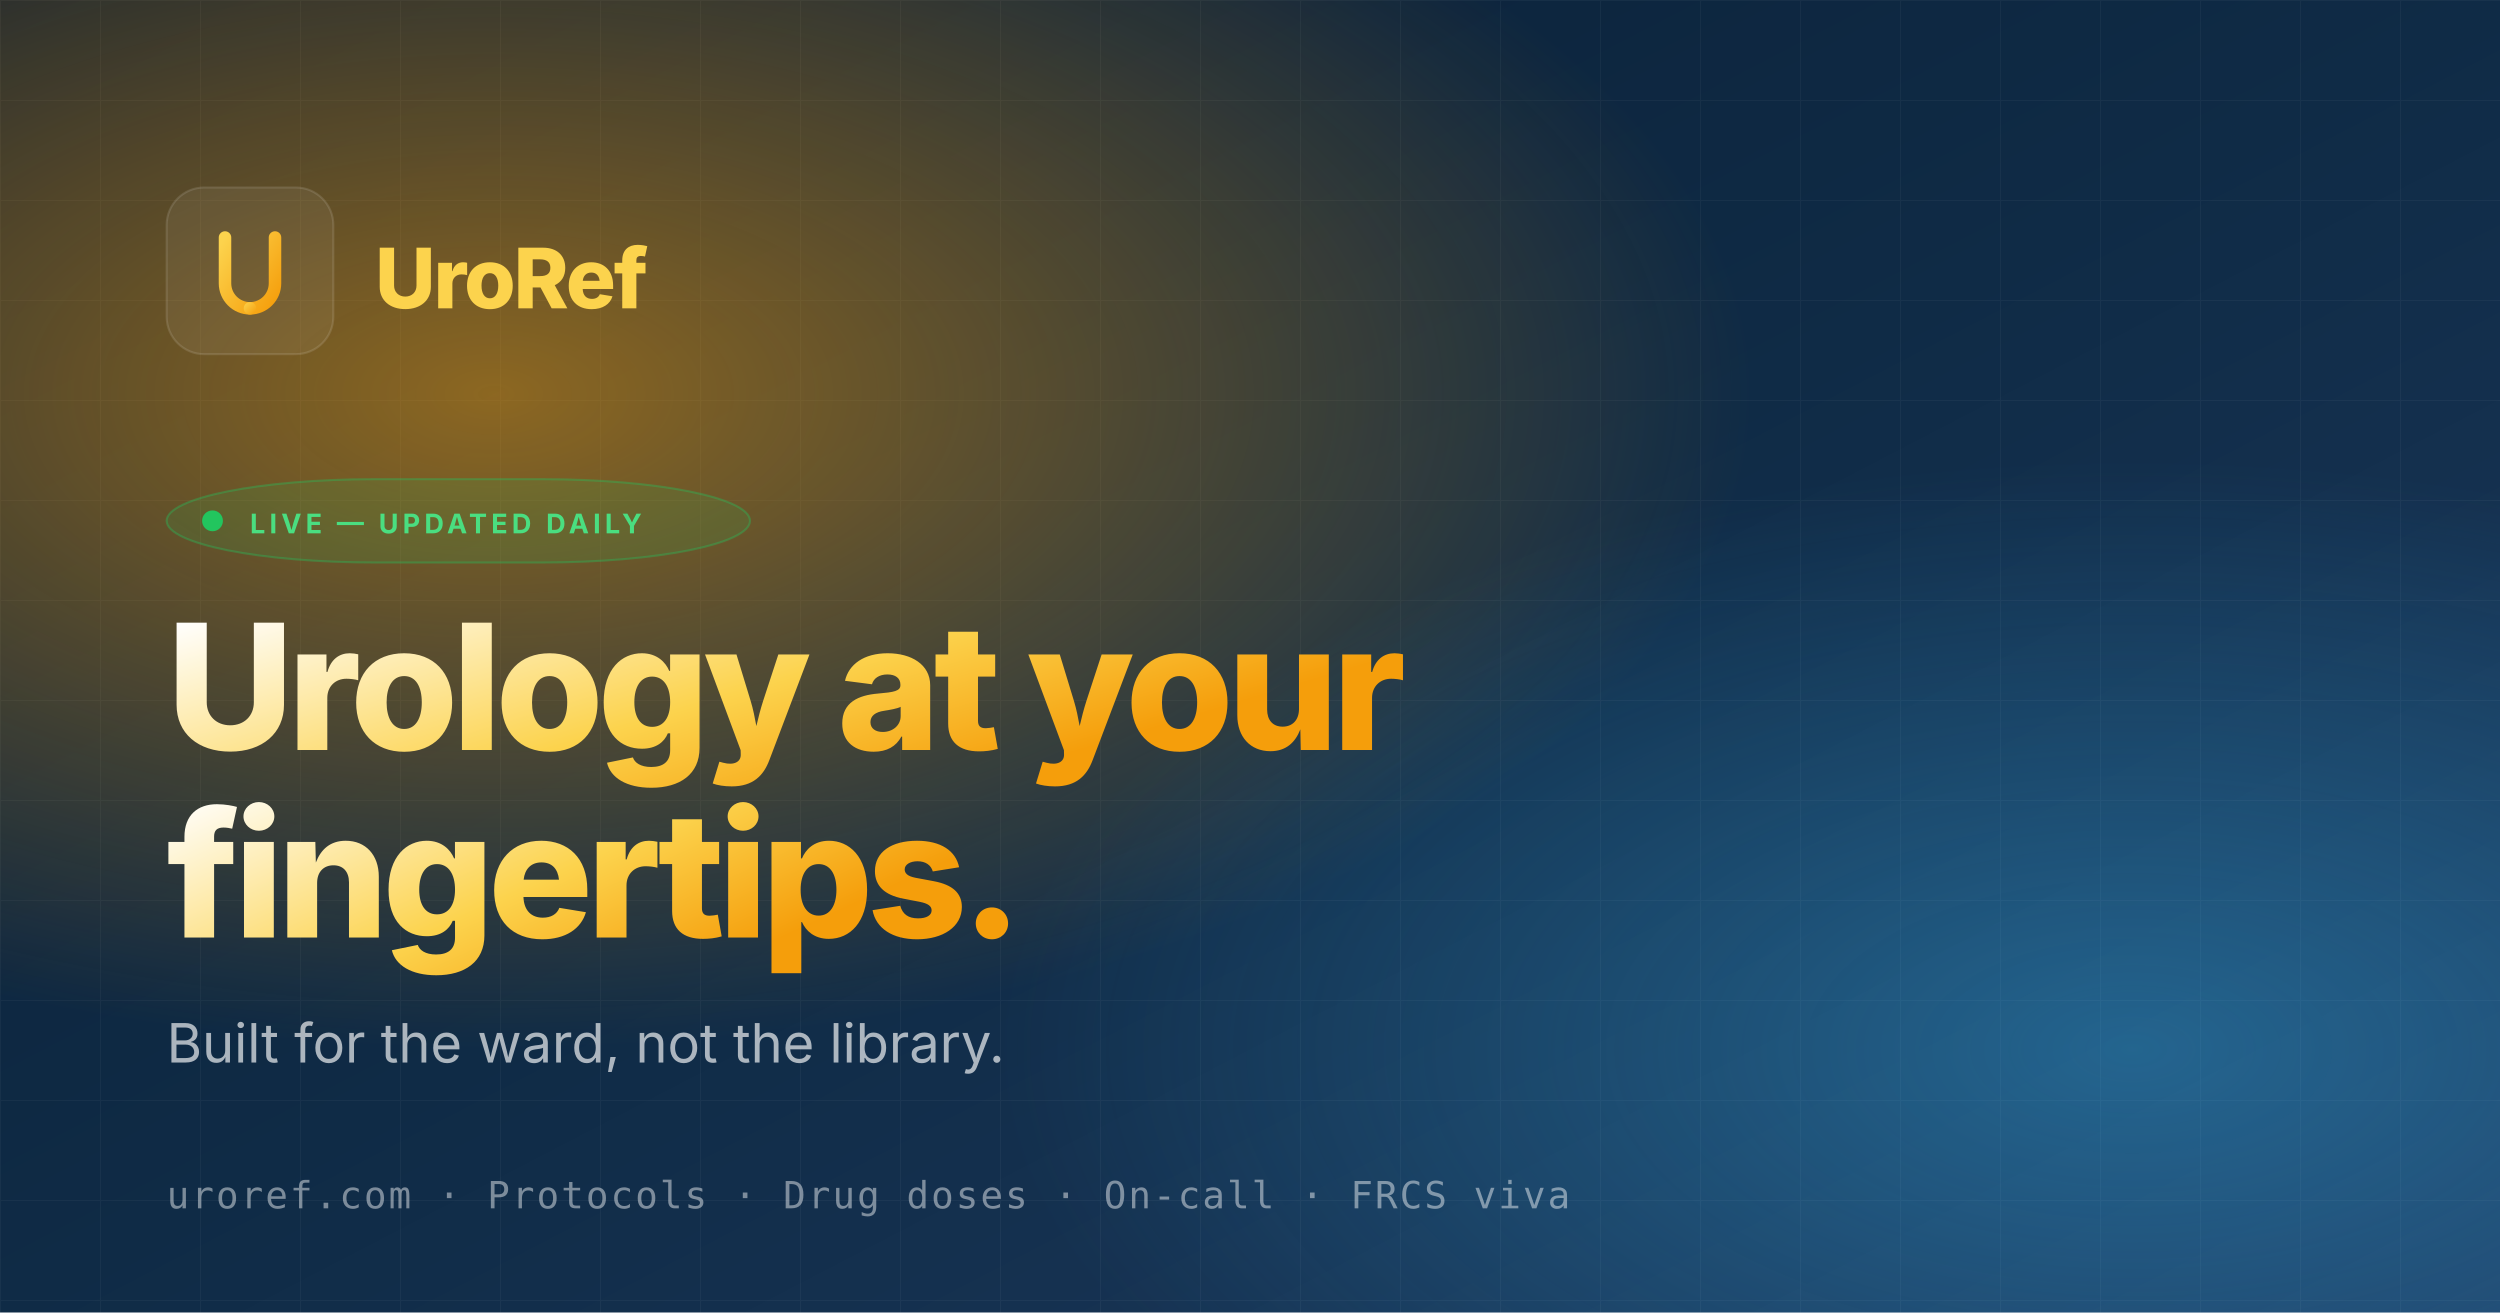
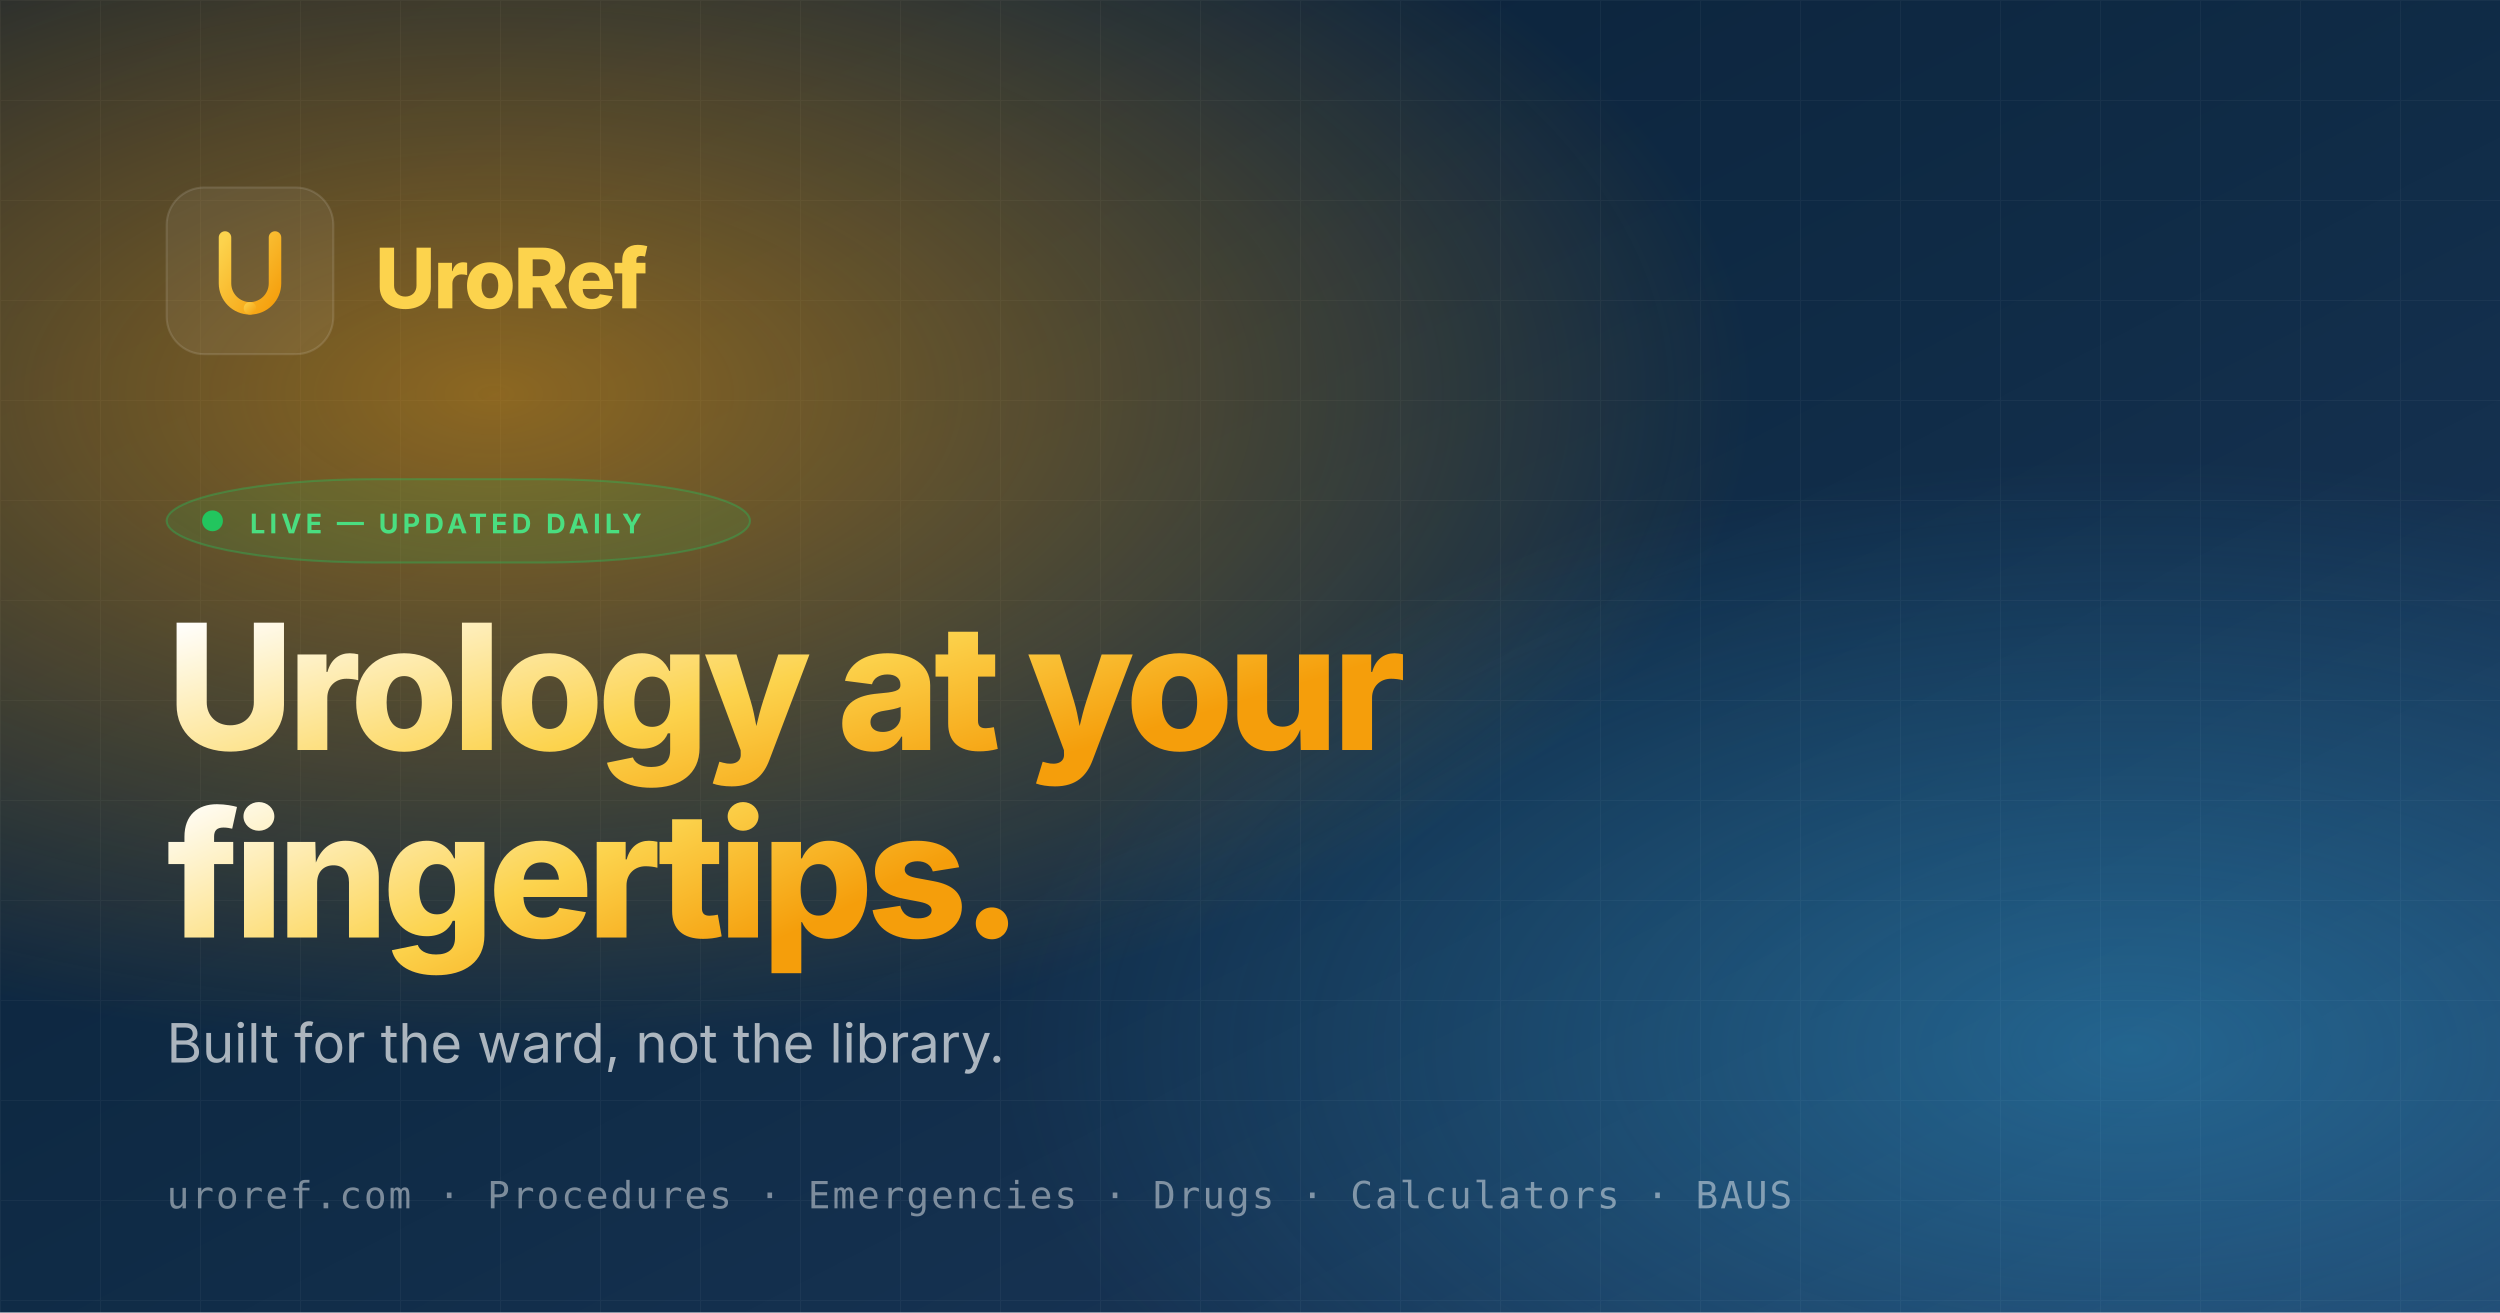
<svg xmlns="http://www.w3.org/2000/svg" viewBox="0 0 1200 630" width="1200" height="630">
  <defs>
    <linearGradient id="bg" x1="0" y1="0" x2="1" y2="1">
      <stop offset="0" stop-color="#0a1d33" />
      <stop offset="0.5" stop-color="#0f2b46" />
      <stop offset="1" stop-color="#1e3a5f" />
    </linearGradient>
    <radialGradient id="glow1" cx="0.2" cy="0.3" r="0.5">
      <stop offset="0" stop-color="#f59e0b" stop-opacity="0.55" />
      <stop offset="1" stop-color="#f59e0b" stop-opacity="0" />
    </radialGradient>
    <radialGradient id="glow2" cx="0.85" cy="0.8" r="0.45">
      <stop offset="0" stop-color="#38bdf8" stop-opacity="0.35" />
      <stop offset="1" stop-color="#38bdf8" stop-opacity="0" />
    </radialGradient>
    <linearGradient id="amber" x1="0" y1="0" x2="1" y2="1">
      <stop offset="0" stop-color="#fcd34d" />
      <stop offset="1" stop-color="#f59e0b" />
    </linearGradient>
    <linearGradient id="white-amber" x1="0" y1="0" x2="0.9" y2="0.4">
      <stop offset="0" stop-color="#ffffff" />
      <stop offset="0.6" stop-color="#fcd34d" />
      <stop offset="1" stop-color="#f59e0b" />
    </linearGradient>
    <pattern id="grid" width="48" height="48" patternUnits="userSpaceOnUse">
      <path d="M 48 0 L 0 0 0 48" fill="none" stroke="rgba(255,255,255,0.04)" stroke-width="1" />
    </pattern>
  </defs>
  <rect width="1200" height="630" fill="url(#bg)" />
  <rect width="1200" height="630" fill="url(#grid)" />
  <rect width="1200" height="630" fill="url(#glow1)" />
  <rect width="1200" height="630" fill="url(#glow2)" />
  <g transform="translate(80,90)">
    <rect width="80" height="80" rx="18" fill="rgba(255,255,255,0.06)" stroke="rgba(255,255,255,0.12)" />
    <path d="M28 24 V46 a12 12 0 0 0 24 0 V24" fill="none" stroke="url(#amber)" stroke-width="6" stroke-linecap="round" />
    <circle cx="40" cy="58" r="3" fill="url(#amber)" />
  </g>
  <text x="180" y="148" font-family="Inter, sans-serif" font-weight="800" font-size="40" fill="#fcd34d" letter-spacing="-1">UroRef</text>
  <g transform="translate(80, 230)">
    <rect rx="100" ry="100" width="280" height="40" fill="rgba(34,197,94,0.12)" stroke="rgba(34,197,94,0.35)" />
    <circle cx="22" cy="20" r="5" fill="#22c55e" />
    <text x="40" y="26" font-family="Inter, sans-serif" font-weight="700" font-size="13" fill="#4ade80" letter-spacing="2">LIVE — UPDATED DAILY</text>
  </g>
  <text x="80" y="360" font-family="Inter, sans-serif" font-weight="800" font-size="84" fill="url(#white-amber)" letter-spacing="-3">
    Urology at your
  </text>
  <text x="80" y="450" font-family="Inter, sans-serif" font-weight="800" font-size="84" fill="url(#white-amber)" letter-spacing="-3">
    fingertips.
  </text>
  <text x="80" y="510" font-family="Inter, sans-serif" font-weight="400" font-size="26" fill="rgba(255,255,255,0.65)">
    Built for the ward, not the library.
  </text>
  <text x="80" y="580" font-family="JetBrains Mono, monospace" font-weight="500" font-size="18" fill="rgba(255,255,255,0.45)" letter-spacing="1">
-     uroref.com  ·  Protocols · Drug doses · On-call · FRCS viva
+     uroref.com  ·  Procedures · Emergencies · Drugs · Calculators · BAUS
  </text>
</svg>
